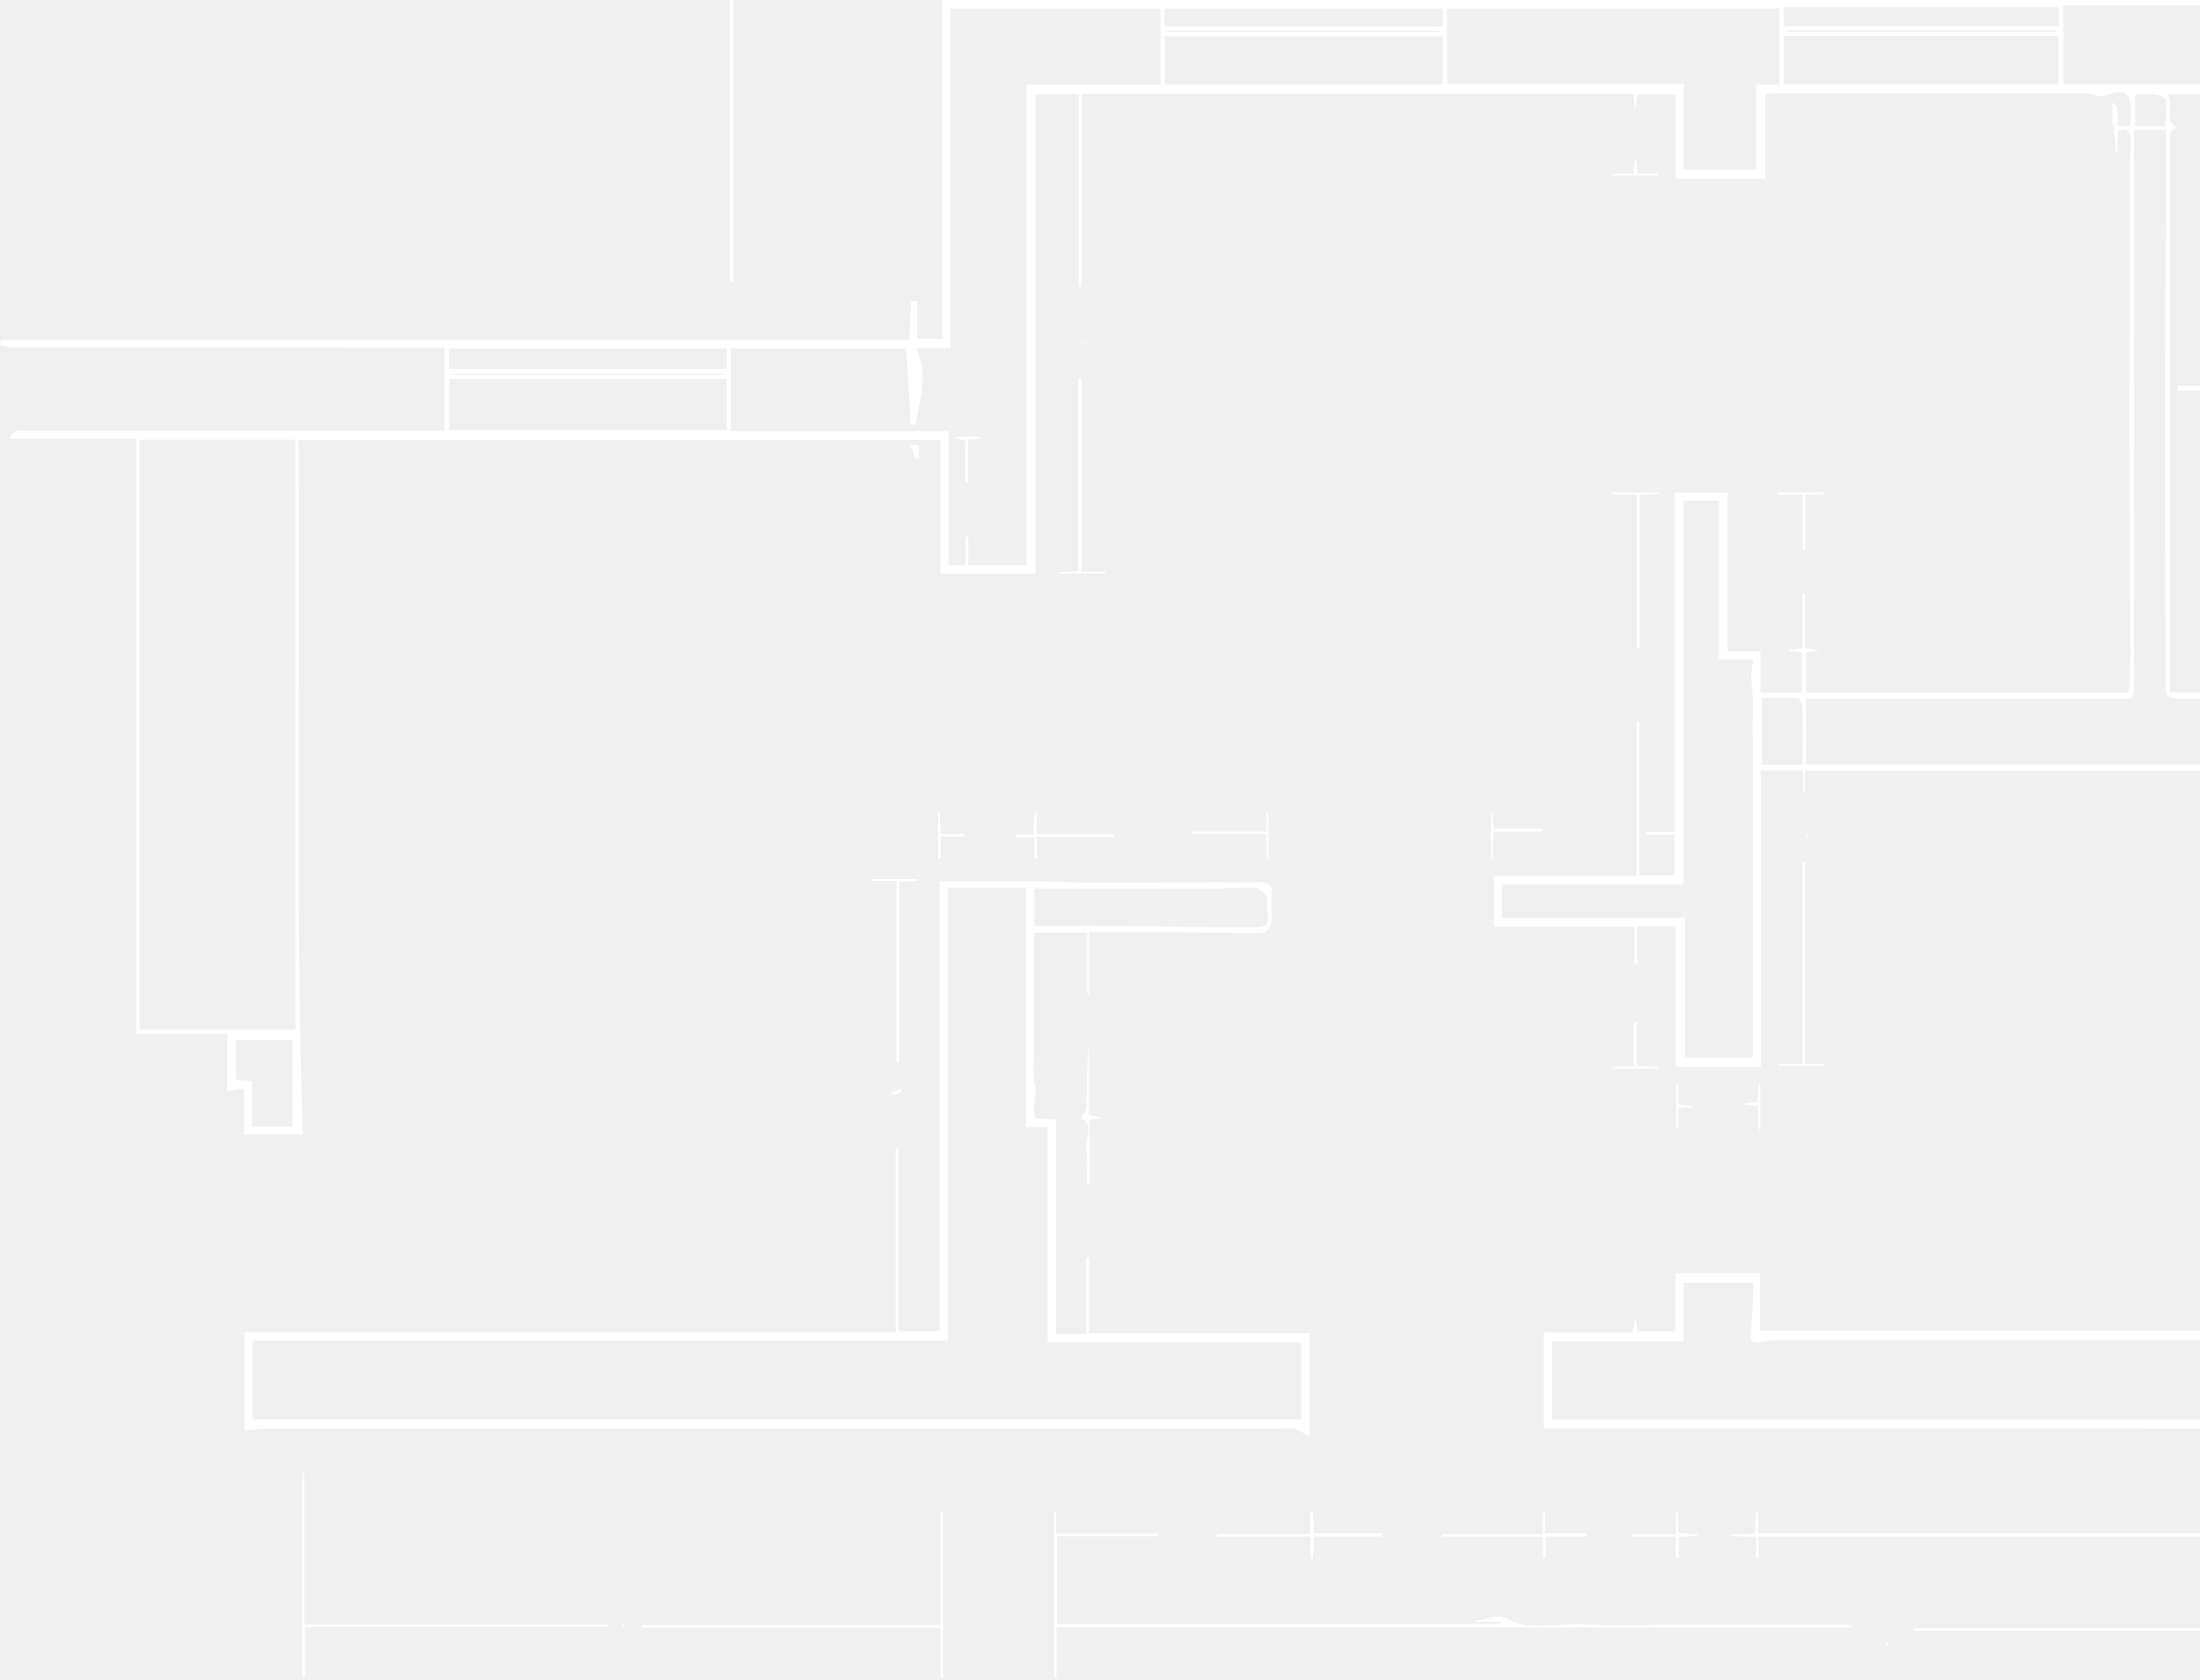
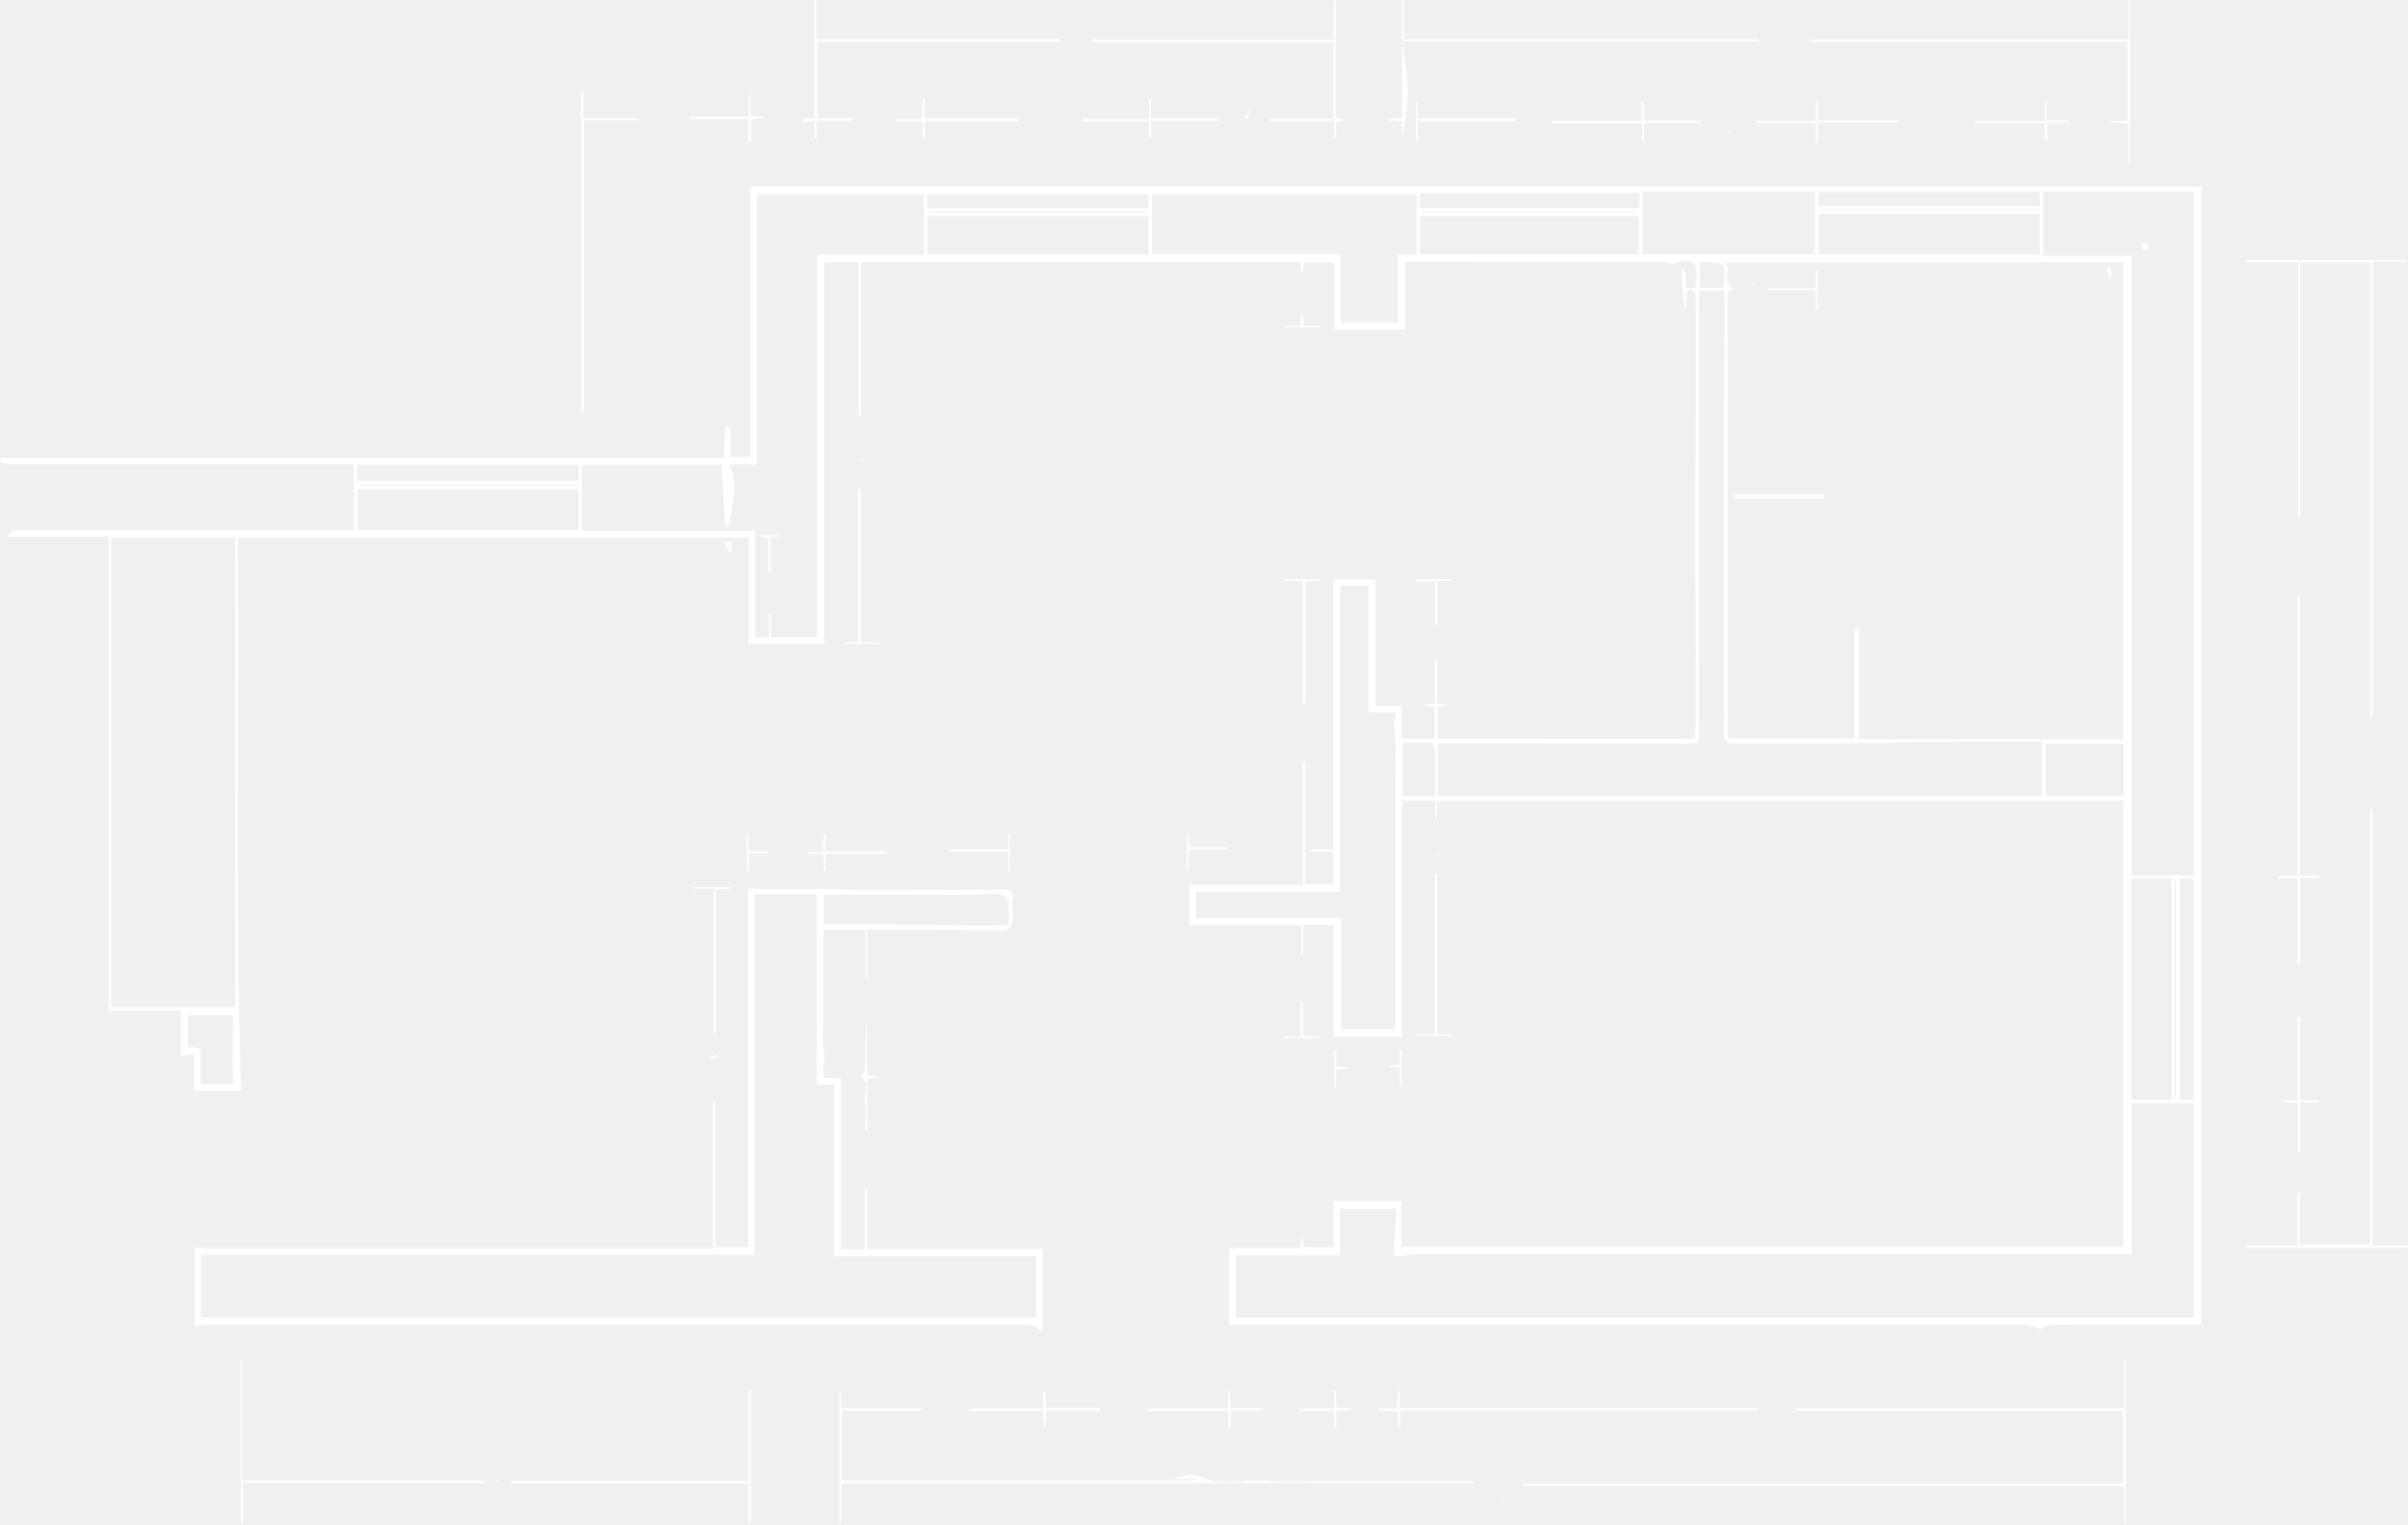
- <svg xmlns="http://www.w3.org/2000/svg" width="795" height="607" viewBox="0 0 795 607" fill="none">
-   <g clip-path="url(#clip0_1490_16054)">
-     <path d="M758.31 34.66C757.1 34.36 755.9 33.81 754.69 33.81C716.73 33.76 678.78 33.77 640.82 33.78C639.86 33.78 638.89 33.87 637.88 33.92V64.48H605.55V34.12H591.66C591.53 35.62 591.39 37.19 591.26 38.76C591.08 38.76 590.9 38.76 590.73 38.76C590.56 37.21 590.39 35.66 590.2 33.94H390.81V103.58C390.48 103.58 390.14 103.58 389.81 103.58V34.1H374.18V207.31H339.87V158.98H107.9C108.63 242.54 106.73 326.09 109.43 409.97H88.19V393.33C85.95 393.72 84.28 394.01 82.1 394.38V373.56H49.3V158.57H3.15C4.47 156.95 4.9 155.89 5.52 155.77C6.96 155.48 8.5 155.62 10 155.62C58.11 155.62 106.22 155.62 154.33 155.62H160.61V125.65H154.73C104.79 125.65 54.84 125.65 4.9 125.61C3.27 125.61 1.64 125.05 0 124.74C0.11 124.09 0.21 123.44 0.32 122.79H328.53C328.78 117.79 329.01 113.23 329.24 108.68C329.97 108.72 330.69 108.77 331.42 108.81V122.41H340.55V-0.41H999.2V516.19H943.29C939.29 516.19 935.28 515.95 931.31 516.29C929.24 516.47 927.25 517.65 926.08 518.08C923.45 517.41 921.09 516.27 918.72 516.27C800.69 516.18 682.66 516.19 564.63 516.19H557.85V481.43H590.02C590.31 479.83 590.54 478.52 591 475.93C591.37 478.49 591.56 479.74 591.75 481.06H605.37V460.04H636.06V480.84H963.71V278.52H652.21V286.41H651.53V278.37H636.3V385.55H605.46V334.64H591.59V348.3H590.6V334.87H539.87V316.5H591.41V260.75C591.74 260.75 592.07 260.75 592.41 260.75V316.2H605.12V301.6H594.83C594.81 301.27 594.8 300.95 594.78 300.62H605.27V177.99H624.32V235.35H636.2V250.22H651.14V235.71C649.6 235.59 648.15 235.49 646.7 235.38C646.68 235.2 646.65 235.02 646.63 234.84C648.03 234.67 649.43 234.5 651.36 234.26V214.64C651.66 214.64 651.96 214.64 652.26 214.64V234.11C653.81 234.36 655.04 234.56 657.43 234.95C655.18 235.37 654.04 235.58 652.66 235.84V250.28H769.25C769.44 246.17 769.8 241.88 769.8 237.59C769.8 222.74 769.64 207.89 769.57 193.03C769.49 176.83 769.39 160.62 769.41 144.42C769.43 129.9 769.63 115.38 769.68 100.87C769.72 86.74 769.65 72.61 769.66 58.49C769.66 55.81 770 53.11 769.82 50.45C769.67 48.14 769.18 45.66 765.49 47.19C765.36 49.9 765.23 52.78 765.09 55.65C764.99 55.64 764.89 55.63 764.8 55.61C764.32 51.62 763.83 47.63 763.35 43.64C763.35 41.38 763.35 39.12 763.35 36.87C764 37.7 765.09 38.46 765.21 39.36C765.49 41.4 765.3 43.51 765.3 45.62H769.72C769.72 42.21 770.74 38.45 769.48 35.76C767.59 31.73 763.54 33.77 760.26 34.66C759.63 34.66 758.99 34.66 758.36 34.66H758.31ZM963.68 250.42V34.14H783.24C786.17 38.23 780.96 43.68 787.31 46.43C782.97 46.41 784.21 49.68 784.21 52.05C784.17 116.26 784.18 180.47 784.18 244.68C784.18 246.59 784.18 248.5 784.18 250.19H841.7V200.66H843.81V250.43H963.69L963.68 250.42ZM560.89 484.72V512.97H995.68V415.71H967.5V484.26H961.44C855.08 484.26 748.73 484.26 642.37 484.29C640.27 484.29 638.17 484.72 636.08 485.03C633.15 485.47 632.39 484.44 632.69 481.43C633.29 475.58 633.36 469.67 633.66 463.6H608.3V484.73H560.9L560.89 484.72ZM50.42 158.87V372H106.77V158.87H50.42ZM927.44 2.05V31.05H967.49V312.19H995.74V2.05H927.43H927.44ZM330.89 125.81C336.03 135.56 331.96 144.4 330.95 153.46H329.14C328.58 144.36 328.03 135.27 327.46 125.93H264.16V155.84H342.87V204.29H348.92V193.92C349.24 193.93 349.57 193.94 349.89 193.95V204.23H370.95V30.63H419.34V3.16H343.47V125.8H330.88L330.89 125.81ZM771.19 46.92C771.19 49.08 771.19 50.72 771.19 52.36C771.19 102.93 771.19 153.5 771.19 204.07C771.19 218.71 771.19 233.35 771.19 247.99C771.19 250.18 771.46 252.48 768.13 252.45C762.03 252.4 755.94 252.44 749.84 252.43C730.69 252.42 711.53 252.39 692.38 252.38C679.1 252.38 665.81 252.38 652.62 252.38V276.17H926.63V251.6C914.44 251.6 902.26 251.5 890.09 251.62C872.18 251.79 854.27 252.21 836.35 252.35C819.83 252.48 803.31 252.39 786.79 252.4C783.76 252.4 782.43 251.17 782.48 247.86C782.64 237.9 782.48 227.94 782.46 217.98C782.41 200.64 782.32 183.3 782.32 165.95C782.32 146.66 782.38 127.38 782.46 108.09C782.52 93.27 782.67 78.45 782.75 63.64C782.78 58.07 782.75 52.5 782.75 46.89H771.15L771.19 46.92ZM633.41 382.13V272.56C633.41 266.57 633.26 260.58 633.46 254.59C633.63 249.33 631.85 244.16 633.73 238.36H621.18V180.87H608.34V319.61H542.76V331.63H608.91V382.12H633.41V382.13ZM608.46 30.3V61.32H634.62V30.6H643V3.07H522.88V30.3H608.46ZM745.56 2.02V30.45H823.83V2.02H745.56ZM925.84 12.12H825.59V30.51H925.84V12.12ZM262.6 136.98H162.35V155.37H262.6V136.98ZM967.39 313.66V414.09H985.75V313.66H967.39ZM521.32 13.15H420.89V30.5H521.32V13.15ZM644.62 30.42H743.87V13.05H644.62V30.42ZM928.49 276.2H963.89V252.57H928.49V276.2ZM162.16 133.32H262.61V125.93H162.16V133.32ZM644.56 9.47H744.06V2.61H644.56V9.47ZM521.32 3.15H420.86V9.54H521.32V3.15ZM989.32 313.68V414.14H995.72V313.68H989.32ZM925.85 2.15H825.39V8.54H925.85V2.15ZM91.1 407.07H105.67V375.79H85.31V390.11C87.3 390.31 89.04 390.49 91.1 390.69V407.06V407.07ZM651.39 276.38C651.39 268.9 651.46 261.96 651.31 255.03C651.29 254.05 650.19 252.29 649.51 252.24C645.22 251.98 640.91 252.11 636.73 252.11V276.38H651.39ZM782.38 45.67C782.38 41.94 783.7 37.35 782.01 35.42C780.33 33.51 775.6 34.29 772.2 33.93C771.97 33.91 771.7 34.29 771.6 34.37V45.67H782.38ZM826.34 10.08C826.34 10.2 826.34 10.32 826.34 10.45H924.73C924.73 10.33 924.73 10.21 924.73 10.08H826.34ZM261.69 135.38C261.69 135.26 261.69 135.13 261.69 135.01H163.3C163.3 135.13 163.3 135.26 163.3 135.38H261.69ZM987.15 412.98C987.32 413.04 987.48 413.11 987.65 413.17V314.83C987.48 314.83 987.32 314.83 987.15 314.83V412.98ZM520.29 11.55C520.29 11.38 520.27 11.22 520.26 11.05H421.74C421.74 11.22 421.74 11.38 421.74 11.55H520.29ZM645.77 10.94C645.7 11.11 645.64 11.27 645.57 11.44H742.92V10.94H645.77Z" fill="white" />
-     <path d="M393.601 336.84V359.24C393.361 359.24 393.131 359.24 392.891 359.24V337H373.711V364.8C373.711 369.29 373.711 373.79 373.711 378.28C373.711 382.94 372.821 387.84 373.971 392.19C375.051 396.271 372.511 399.88 374.171 404.15C376.301 404.25 378.711 404.371 381.641 404.511V482.001H392.551V454.401C392.881 454.401 393.211 454.401 393.541 454.401V481.781H473.231V519.091C471.821 518.321 469.951 517.141 467.941 516.271C467.101 515.911 465.971 516.211 464.971 516.211C342.311 516.211 219.651 516.21 97.001 516.24C94.241 516.24 91.481 516.651 88.391 516.901V481.381H323.631V414.701C323.961 414.701 324.291 414.701 324.611 414.701V480.98H339.481V318.4C351.501 318.4 362.981 318.341 374.471 318.421C380.561 318.461 386.641 318.901 392.731 318.911C407.911 318.941 423.081 318.83 438.261 318.78C443.861 318.76 449.461 318.881 455.051 318.721C457.991 318.631 459.741 319.261 459.581 322.671C459.421 326.321 459.851 330.031 459.381 333.631C459.211 334.981 457.251 337.14 456.081 337.15C446.261 337.28 436.431 336.93 426.611 336.86C415.711 336.78 404.821 336.84 393.601 336.84ZM91.271 512.891H470.201V485.061H378.591V407.27H370.711V320.78H342.521V484.41H91.271V512.891ZM373.881 334.53C384.321 334.53 394.761 334.45 405.201 334.55C421.551 334.7 437.911 335.291 454.251 335.011C461.321 334.891 456.321 328.2 458.101 324.93C458.401 324.39 455.621 320.97 454.121 320.86C448.861 320.48 443.531 321.09 438.231 321.11C424.781 321.15 411.321 321.07 397.871 321.05C389.931 321.04 381.981 321.05 373.871 321.05V334.53H373.881Z" fill="white" />
-     <path d="M691.488 588.31H963.658V555.23H815.308C815.308 554.9 815.308 554.57 815.308 554.25H963.988V532.32L964.798 532.34V606C964.588 606 964.388 606 964.178 606.01V589.29H691.488C691.488 588.97 691.488 588.64 691.488 588.32V588.31Z" fill="white" />
-     <path d="M542.329 586.069H533.579C533.579 585.899 533.579 585.729 533.579 585.559C537.109 585.179 541.479 583.289 544.019 584.699C553.739 590.069 563.829 586.219 573.659 586.979C583.919 587.769 594.279 587.159 604.599 587.159C614.919 587.159 625.569 587.159 636.049 587.159C646.369 587.159 656.689 587.159 666.999 587.169C667.759 587.169 668.519 587.339 669.249 588.069H381.789V606.069L380.949 606.049V546.409C381.169 546.389 381.379 546.379 381.599 546.359V554.139H418.389C418.389 554.469 418.389 554.789 418.389 555.119H381.919V586.799H542.359C542.339 586.559 542.329 586.319 542.309 586.079L542.329 586.069Z" fill="white" />
-     <path d="M797.908 555.24H635.518V562.86C635.208 562.87 634.898 562.891 634.598 562.901V555.451C631.228 555.271 628.358 555.111 625.488 554.961C625.488 554.731 625.498 554.501 625.508 554.271H634.128C634.318 551.351 634.478 548.79 634.638 546.23C634.848 546.23 635.058 546.23 635.268 546.23V554.06H798.018C797.988 554.46 797.948 554.85 797.918 555.25L797.908 555.24Z" fill="white" />
-     <path d="M219.74 587.95H110.22V605.91L109.32 605.89V532.32C109.52 532.32 109.73 532.32 109.93 532.32V587.05H219.74C219.74 587.35 219.74 587.66 219.74 587.96V587.95Z" fill="white" />
-     <path d="M263.77 101.56V-43.98C264.07 -43.98 264.36 -43.99 264.66 -44V-31.3H289.67V-30.31H264.97V101.56C264.57 101.56 264.17 101.56 263.77 101.56Z" fill="white" />
-     <path d="M339.851 587.232V546.262C340.171 546.262 340.491 546.262 340.811 546.262V606.042C340.481 606.042 340.161 606.042 339.831 606.052V588.202H231.941C231.941 587.872 231.941 587.542 231.941 587.222H339.851V587.232Z" fill="white" />
-     <path d="M652.28 384.449H659.22C659.22 384.669 659.22 384.879 659.22 385.099H642.73C642.71 384.909 642.69 384.729 642.68 384.539H651.37V311.539C651.67 311.539 651.98 311.539 652.28 311.539V384.449Z" fill="white" />
-     <path d="M390.79 137.019V206.529H399.42V207.249H382.8C382.8 207.089 382.78 206.929 382.77 206.759C384.87 206.639 386.98 206.529 389.59 206.389V136.809L390.78 137.019H390.79Z" fill="white" />
-     <path d="M323.96 318.321H314.82L314.84 317.691H331.56C331.58 317.871 331.59 318.051 331.61 318.231C329.48 318.371 327.35 318.501 324.86 318.661V384.011C324.56 384.011 324.26 384.011 323.96 384.011V318.311V318.321Z" fill="white" />
-     <path d="M473.79 563.099C473.68 560.669 473.56 558.239 473.42 555.259H439.73C439.73 554.949 439.73 554.629 439.73 554.319H473.42V546.309H474.38C474.49 548.669 474.61 551.029 474.75 554.009H499.44C499.44 554.419 499.44 554.829 499.44 555.239H474.86C474.68 558.009 474.52 560.559 474.36 563.099C474.17 563.099 473.98 563.099 473.78 563.099H473.79Z" fill="white" />
-     <path d="M591.368 234.2V178.66H582.738C582.738 178.42 582.738 178.17 582.738 177.93H599.358C599.368 178.08 599.378 178.23 599.398 178.38C597.288 178.51 595.188 178.63 592.558 178.79V234.36C592.158 234.3 591.758 234.25 591.358 234.19L591.368 234.2Z" fill="white" />
-     <path d="M557.319 554.369C557.459 551.099 557.569 548.659 557.679 546.219C557.899 546.219 558.109 546.229 558.329 546.239V554.059H573.319C573.319 554.429 573.319 554.789 573.319 555.159H558.489V562.979C558.189 562.979 557.889 562.999 557.579 563.009V555.299H520.889C520.889 554.999 520.889 554.689 520.879 554.389H557.309L557.319 554.369Z" fill="white" />
-     <path d="M392.692 427.982C392.692 423.522 393.152 418.992 392.552 414.612C392.052 410.982 395.482 406.062 390.672 404.142C391.342 402.772 392.572 401.392 392.602 399.972C392.802 392.522 392.692 385.072 393.462 377.602V402.882C395.092 403.192 396.412 403.442 398.882 403.902C396.472 404.262 395.222 404.442 393.642 404.672V428.122C393.322 428.072 393.002 428.022 392.692 427.972V427.982Z" fill="white" />
-     <path d="M402.549 302.448H374.709V310.268C374.409 310.268 374.109 310.288 373.799 310.298V302.558H366.989C366.979 302.258 366.959 301.968 366.949 301.668H373.409C373.599 298.618 373.769 296.058 373.929 293.488C374.139 293.488 374.349 293.488 374.559 293.498V301.358H402.529C402.529 301.718 402.529 302.088 402.529 302.448H402.549Z" fill="white" />
-     <path d="M457.681 301.372H430.711C430.711 301.072 430.711 300.762 430.711 300.462H457.671V293.672C457.891 293.672 458.111 293.672 458.331 293.672V310.312L457.691 310.332V301.362L457.681 301.372Z" fill="white" />
-     <path d="M605.63 554.33V546.27C605.84 546.27 606.05 546.27 606.27 546.27C606.38 548.7 606.49 551.14 606.62 553.9C608.93 554.07 611.16 554.239 613.4 554.409C613.4 554.589 613.4 554.78 613.4 554.96C611.33 555.09 609.26 555.21 606.65 555.37V562.979C606.29 562.979 605.93 562.99 605.57 563V555.28H589.799C589.789 554.96 589.78 554.65 589.77 554.33H605.65H605.63Z" fill="white" />
-     <path d="M659.12 178.569H652.38V198.499C652.08 198.499 651.78 198.499 651.47 198.499V178.719H642.5C642.5 178.439 642.52 178.159 642.52 177.879H659.08C659.09 178.109 659.1 178.339 659.11 178.579L659.12 178.569Z" fill="white" />
-     <path d="M538.762 310.381V293.691C538.922 293.671 539.082 293.641 539.242 293.621C539.412 295.411 539.572 297.201 539.782 299.501H557.382C557.382 299.801 557.382 300.111 557.382 300.411H539.762C539.602 303.981 539.452 307.191 539.312 310.401C539.132 310.401 538.942 310.391 538.762 310.381Z" fill="white" />
-     <path d="M582.672 385.398H590.452V369.488H591.382V385.078C594.272 385.268 596.812 385.428 599.352 385.598C599.352 385.778 599.342 385.948 599.332 386.128H582.762C582.732 385.888 582.702 385.648 582.672 385.408V385.398Z" fill="white" />
-     <path d="M338.98 310.221V293.551C339.17 293.551 339.37 293.541 339.56 293.531C339.67 295.951 339.78 298.381 339.91 301.351H348.61C348.61 301.661 348.62 301.961 348.63 302.271H339.96V310.211C339.64 310.211 339.31 310.221 338.99 310.231L338.98 310.221Z" fill="white" />
-     <path d="M591.69 62.74H599.18C599.18 62.971 599.18 63.191 599.18 63.42H582.61C582.61 63.23 582.59 63.041 582.59 62.85H590.19C590.4 60.821 590.56 59.27 590.73 57.73C590.91 57.73 591.09 57.73 591.28 57.73C591.41 59.291 591.55 60.85 591.71 62.74H591.69Z" fill="white" />
-     <path d="M606.49 391.698V399.088C608.37 399.278 609.919 399.438 611.479 399.598C611.479 399.778 611.479 399.968 611.469 400.148C609.909 400.278 608.35 400.418 606.45 400.578V408.048C606.22 408.048 606 408.048 605.77 408.048V391.488C606.01 391.558 606.25 391.618 606.5 391.688L606.49 391.698Z" fill="white" />
-     <path d="M635.622 408.279C635.482 405.409 635.342 402.549 635.192 399.529C633.552 399.419 632.112 399.319 630.672 399.219C630.652 399.029 630.632 398.829 630.602 398.639C631.992 398.489 633.382 398.329 635.162 398.129C635.292 395.989 635.432 393.779 635.572 391.559C635.742 391.559 635.922 391.559 636.092 391.569V408.229C635.932 408.229 635.762 408.249 635.602 408.259L635.622 408.279Z" fill="white" />
-     <path d="M330.978 165.881C330.338 164.331 329.688 162.781 328.898 160.871H332.108V165.241C331.728 165.451 331.348 165.661 330.968 165.881H330.978Z" fill="white" />
-     <path d="M325.818 394.26C325.438 394.61 325.118 395.13 324.678 395.26C324.088 395.43 323.418 395.3 321.238 395.3C323.488 394.27 324.408 393.85 325.328 393.43L325.828 394.26H325.818Z" fill="white" />
-     <path d="M391.032 123.078C391.242 123.258 391.452 123.388 391.572 123.578C391.632 123.678 391.572 123.998 391.522 124.008C391.302 124.048 391.072 124.008 390.852 123.998C390.912 123.718 390.972 123.428 391.042 123.088L391.032 123.078Z" fill="white" />
-     <path d="M652.731 301.871C652.941 302.051 653.151 302.181 653.271 302.371C653.331 302.471 653.271 302.791 653.221 302.801C653.001 302.841 652.771 302.801 652.551 302.791C652.611 302.511 652.671 302.221 652.741 301.881L652.731 301.871Z" fill="white" />
-     <path d="M225.78 587.181C225.6 587.371 225.43 587.551 225.27 587.731C225.17 587.451 225.04 587.171 225 586.881C224.99 586.781 225.2 586.651 225.31 586.531C225.47 586.751 225.62 586.961 225.78 587.181Z" fill="white" />
-     <path d="M681.762 593.512C681.942 593.732 682.232 593.932 682.222 594.112C682.202 594.342 681.942 594.542 681.782 594.762C681.672 594.642 681.462 594.512 681.482 594.402C681.522 594.112 681.652 593.832 681.762 593.512Z" fill="white" />
-     <path d="M786.789 139.422H827.88C827.88 140.022 827.88 140.622 827.88 141.222H786.94C786.88 140.622 786.83 140.022 786.77 139.422H786.789Z" fill="white" />
-     <path d="M348.82 174.282V159.122C347.38 158.812 346.06 158.532 344.75 158.252C344.76 158.122 344.78 157.982 344.79 157.852H354.46C354.49 158.012 354.51 158.172 354.54 158.332C353.13 158.502 351.72 158.672 349.82 158.902V174.442C349.49 174.392 349.16 174.342 348.83 174.292L348.82 174.282Z" fill="white" />
+ <svg xmlns="http://www.w3.org/2000/svg" width="1093" height="692" viewBox="0 0 1093 692" fill="none">
+   <g clip-path="url(#clip0_1527_15632)">
+     <path d="M758.31 119.66C757.1 119.36 755.9 118.81 754.69 118.81C716.73 118.76 678.78 118.77 640.82 118.78C639.86 118.78 638.89 118.87 637.88 118.92V149.48H605.55V119.12H591.66C591.53 120.62 591.39 122.19 591.26 123.76C591.08 123.76 590.9 123.76 590.73 123.76C590.56 122.21 590.39 120.66 590.2 118.94H390.81V188.58C390.48 188.58 390.14 188.58 389.81 188.58V119.1H374.18V292.31H339.87V243.98H107.9C108.63 327.54 106.73 411.09 109.43 494.97H88.19V478.33C85.95 478.72 84.28 479.01 82.1 479.38V458.56H49.3V243.57H3.15C4.47 241.95 4.9 240.89 5.52 240.77C6.96 240.48 8.5 240.62 10 240.62C58.11 240.62 106.22 240.62 154.33 240.62H160.61V210.65H154.73C104.79 210.65 54.84 210.65 4.9 210.61C3.27 210.61 1.64 210.05 0 209.74C0.11 209.09 0.21 208.44 0.32 207.79H328.53C328.78 202.79 329.01 198.23 329.24 193.68C329.97 193.72 330.69 193.77 331.42 193.81V207.41H340.55V84.59H999.2V601.19H943.29C939.29 601.19 935.28 600.95 931.31 601.29C929.24 601.47 927.25 602.65 926.08 603.08C923.45 602.41 921.09 601.27 918.72 601.27C800.69 601.18 682.66 601.19 564.63 601.19H557.85V566.43H590.02C590.31 564.83 590.54 563.52 591 560.93C591.37 563.49 591.56 564.74 591.75 566.06H605.37V545.04H636.06V565.84H963.71V363.52H652.21V371.41H651.53V363.37H636.3V470.55H605.46V419.64H591.59V433.3H590.6V419.87H539.87V401.5H591.41V345.75C591.74 345.75 592.07 345.75 592.41 345.75V401.2H605.12V386.6H594.83C594.81 386.27 594.8 385.95 594.78 385.62H605.27V262.99H624.32V320.35H636.2V335.22H651.14V320.71C649.6 320.59 648.15 320.49 646.7 320.38C646.68 320.2 646.65 320.02 646.63 319.84C648.03 319.67 649.43 319.5 651.36 319.26V299.64C651.66 299.64 651.96 299.64 652.26 299.64V319.11C653.81 319.36 655.04 319.56 657.43 319.95C655.18 320.37 654.04 320.58 652.66 320.84V335.28H769.25C769.44 331.17 769.8 326.88 769.8 322.59C769.8 307.74 769.64 292.89 769.57 278.03C769.49 261.83 769.39 245.62 769.41 229.42C769.43 214.9 769.63 200.38 769.68 185.87C769.72 171.74 769.65 157.61 769.66 143.49C769.66 140.81 770 138.11 769.82 135.45C769.67 133.14 769.18 130.66 765.49 132.19C765.36 134.9 765.23 137.78 765.09 140.65C764.99 140.64 764.89 140.63 764.8 140.61C764.32 136.62 763.83 132.63 763.35 128.64C763.35 126.38 763.35 124.12 763.35 121.87C764 122.7 765.09 123.46 765.21 124.36C765.49 126.4 765.3 128.51 765.3 130.62H769.72C769.72 127.21 770.74 123.45 769.48 120.76C767.59 116.73 763.54 118.77 760.26 119.66C759.63 119.66 758.99 119.66 758.36 119.66H758.31ZM963.68 335.42V119.14H783.24C786.17 123.23 780.96 128.68 787.31 131.43C782.97 131.41 784.21 134.68 784.21 137.05C784.17 201.26 784.18 265.47 784.18 329.68C784.18 331.59 784.18 333.5 784.18 335.19H841.7V285.66H843.81V335.43H963.69L963.68 335.42ZM560.89 569.72V597.97H995.68V500.71H967.5V569.26H961.44C855.08 569.26 748.73 569.26 642.37 569.29C640.27 569.29 638.17 569.72 636.08 570.03C633.15 570.47 632.39 569.44 632.69 566.43C633.29 560.58 633.36 554.67 633.66 548.6H608.3V569.73H560.9L560.89 569.72ZM50.42 243.87V457H106.77V243.87H50.42ZM927.44 87.05V116.05H967.49V397.19H995.74V87.05H927.43H927.44ZM330.89 210.81C336.03 220.56 331.96 229.4 330.95 238.46H329.14C328.58 229.36 328.03 220.27 327.46 210.93H264.16V240.84H342.87V289.29H348.92V278.92C349.24 278.93 349.57 278.94 349.89 278.95V289.23H370.95V115.63H419.34V88.16H343.47V210.8H330.88L330.89 210.81ZM771.19 131.92C771.19 134.08 771.19 135.72 771.19 137.36C771.19 187.93 771.19 238.5 771.19 289.07C771.19 303.71 771.19 318.35 771.19 332.99C771.19 335.18 771.46 337.48 768.13 337.45C762.03 337.4 755.94 337.44 749.84 337.43C730.69 337.42 711.53 337.39 692.38 337.38C679.1 337.38 665.81 337.38 652.62 337.38V361.17H926.63V336.6C914.44 336.6 902.26 336.5 890.09 336.62C872.18 336.79 854.27 337.21 836.35 337.35C819.83 337.48 803.31 337.39 786.79 337.4C783.76 337.4 782.43 336.17 782.48 332.86C782.64 322.9 782.48 312.94 782.46 302.98C782.41 285.64 782.32 268.3 782.32 250.95C782.32 231.66 782.38 212.38 782.46 193.09C782.52 178.27 782.67 163.45 782.75 148.64C782.78 143.07 782.75 137.5 782.75 131.89H771.15L771.19 131.92ZM633.41 467.13V357.56C633.41 351.57 633.26 345.58 633.46 339.59C633.63 334.33 631.85 329.16 633.73 323.36H621.18V265.87H608.34V404.61H542.76V416.63H608.91V467.12H633.41V467.13ZM608.46 115.3V146.32H634.62V115.6H643V88.07H522.88V115.3H608.46ZM745.56 87.02V115.45H823.83V87.02H745.56ZM925.84 97.12H825.59V115.51H925.84V97.12ZM262.6 221.98H162.35V240.37H262.6V221.98ZM967.39 398.66V499.09H985.75V398.66H967.39ZM521.32 98.15H420.89V115.5H521.32V98.15ZM644.62 115.42H743.87V98.05H644.62V115.42ZM928.49 361.2H963.89V337.57H928.49V361.2ZM162.16 218.32H262.61V210.93H162.16V218.32ZM644.56 94.47H744.06V87.61H644.56V94.47ZM521.32 88.15H420.86V94.54H521.32V88.15ZM989.32 398.68V499.14H995.72V398.68H989.32ZM925.85 87.15H825.39V93.54H925.85V87.15ZM91.1 492.07H105.67V460.79H85.31V475.11C87.3 475.31 89.04 475.49 91.1 475.69V492.06V492.07ZM651.39 361.38C651.39 353.9 651.46 346.96 651.31 340.03C651.29 339.05 650.19 337.29 649.51 337.24C645.22 336.98 640.91 337.11 636.73 337.11V361.38H651.39ZM782.38 130.67C782.38 126.94 783.7 122.35 782.01 120.42C780.33 118.51 775.6 119.29 772.2 118.93C771.97 118.91 771.7 119.29 771.6 119.37V130.67H782.38ZM826.34 95.08C826.34 95.2 826.34 95.32 826.34 95.45H924.73C924.73 95.33 924.73 95.21 924.73 95.08H826.34ZM261.69 220.38C261.69 220.26 261.69 220.13 261.69 220.01H163.3C163.3 220.13 163.3 220.26 163.3 220.38H261.69ZM987.15 497.98C987.32 498.04 987.48 498.11 987.65 498.17V399.83C987.48 399.83 987.32 399.83 987.15 399.83V497.98ZM520.29 96.55C520.29 96.38 520.27 96.22 520.26 96.05H421.74C421.74 96.22 421.74 96.38 421.74 96.55H520.29ZM645.77 95.94C645.7 96.11 645.64 96.27 645.57 96.44H742.92V95.94H645.77Z" fill="white" />
+     <path d="M393.601 421.84V444.24C393.361 444.24 393.131 444.24 392.891 444.24V422H373.711V449.8C373.711 454.29 373.711 458.79 373.711 463.28C373.711 467.94 372.821 472.84 373.971 477.19C375.051 481.271 372.511 484.88 374.171 489.15C376.301 489.25 378.711 489.371 381.641 489.511V567.001H392.551V539.401C392.881 539.401 393.211 539.401 393.541 539.401V566.781H473.231V604.091C471.821 603.321 469.951 602.141 467.941 601.271C467.101 600.911 465.971 601.211 464.971 601.211C342.311 601.211 219.651 601.21 97.001 601.24C94.241 601.24 91.481 601.651 88.391 601.901V566.381H323.631V499.701C323.961 499.701 324.291 499.701 324.611 499.701V565.98H339.481V403.4C351.501 403.4 362.981 403.341 374.471 403.421C380.561 403.461 386.641 403.901 392.731 403.911C407.911 403.941 423.081 403.83 438.261 403.78C443.861 403.76 449.461 403.881 455.051 403.721C457.991 403.631 459.741 404.261 459.581 407.671C459.421 411.321 459.851 415.031 459.381 418.631C459.211 419.981 457.251 422.14 456.081 422.15C446.261 422.28 436.431 421.93 426.611 421.86C415.711 421.78 404.821 421.84 393.601 421.84ZM91.271 597.891H470.201V570.061H378.591V492.27H370.711V405.78H342.521V569.41H91.271V597.891ZM373.881 419.53C384.321 419.53 394.761 419.45 405.201 419.55C421.551 419.7 437.911 420.291 454.251 420.011C461.321 419.891 456.321 413.2 458.101 409.93C458.401 409.39 455.621 405.97 454.121 405.86C448.861 405.48 443.531 406.09 438.231 406.11C424.781 406.15 411.321 406.07 397.871 406.05C389.931 406.04 381.981 406.05 373.871 406.05V419.53H373.881Z" fill="white" />
+     <path d="M691.488 673.31H963.658V640.23H815.308C815.308 639.9 815.308 639.57 815.308 639.25H963.988V617.32L964.798 617.34V691C964.588 691 964.388 691 964.178 691.01V674.29H691.488C691.488 673.97 691.488 673.64 691.488 673.32V673.31Z" fill="white" />
+     <path d="M542.329 671.069H533.579C533.579 670.899 533.579 670.729 533.579 670.559C537.109 670.179 541.479 668.289 544.019 669.699C553.739 675.069 563.829 671.219 573.659 671.979C583.919 672.769 594.279 672.159 604.599 672.159C614.919 672.159 625.569 672.159 636.049 672.159C646.369 672.159 656.689 672.159 666.999 672.169C667.759 672.169 668.519 672.339 669.249 673.069H381.789V691.069L380.949 691.049V631.409C381.169 631.389 381.379 631.379 381.599 631.359V639.139H418.389C418.389 639.469 418.389 639.789 418.389 640.119H381.919V671.799H542.359C542.339 671.559 542.329 671.319 542.309 671.079L542.329 671.069Z" fill="white" />
+     <path d="M1019.11 118.051H1092.62L1092.65 118.701H1076.98V325.271C1076.66 325.271 1076.33 325.271 1076.01 325.271V119.031H1044.1V234.501C1043.77 234.501 1043.44 234.501 1043.12 234.501V118.921H1019.11C1019.11 118.631 1019.12 118.341 1019.13 118.051H1019.11Z" fill="white" />
+     <path d="M1076.84 565.371H1092.82C1092.82 565.691 1092.82 566.011 1092.81 566.331H1019.05V565.371H1042.85V541.351C1043.18 541.351 1043.51 541.351 1043.84 541.351V564.931H1075.9V367.621C1076.21 367.621 1076.52 367.621 1076.83 367.621V565.361L1076.84 565.371Z" fill="white" />
+     <path d="M637.159 17.818H797.94C797.94 18.138 797.94 18.458 797.94 18.778H636.549C637.479 26.878 639 34.318 638.99 41.758C638.98 49.068 637.4 56.368 636.57 63.198V55.168C633.99 54.968 631.759 54.788 629.539 54.618C629.539 54.438 629.53 54.258 629.52 54.078C631.68 53.928 633.84 53.788 636.37 53.618V0.158C636.64 0.158 636.899 0.158 637.169 0.148V17.828L637.159 17.818Z" fill="white" />
+     <path d="M966.189 17.931V0.051C966.389 0.051 966.589 0.051 966.789 0.061V73.731C966.569 73.731 966.359 73.731 966.139 73.741V56.131C963.209 55.951 960.659 55.791 958.099 55.641C958.099 55.441 958.099 55.231 958.099 55.031H965.669V18.931H821.309C821.309 18.601 821.309 18.261 821.309 17.931H966.179H966.189Z" fill="white" />
+     <path d="M605.37 17.952V0.172C605.64 0.172 605.91 0.172 606.19 0.172V53.322C607.83 53.662 609.17 53.952 611.48 54.432C609.27 54.752 608.01 54.932 606.44 55.162V62.592C606.15 62.602 605.86 62.622 605.57 62.632V54.952H576.8C576.8 54.632 576.79 54.312 576.78 53.982H605.15V19.092H495.84V17.952H605.35H605.37Z" fill="white" />
+     <path d="M481.251 18.97H370.961V53.68H387.531C387.531 54.06 387.531 54.44 387.531 54.82H370.711V62.65C370.411 62.65 370.111 62.67 369.811 62.68V54.93H364.011C363.991 54.67 363.961 54.41 363.941 54.15C365.681 53.98 367.431 53.81 369.681 53.59V0H370.591V17.73H481.391C481.341 18.14 481.301 18.55 481.251 18.96V18.97Z" fill="white" />
+     <path d="M797.908 640.24H635.518V647.86C635.208 647.87 634.898 647.891 634.598 647.901V640.451C631.228 640.271 628.358 640.111 625.488 639.961C625.488 639.731 625.498 639.501 625.508 639.271H634.128C634.318 636.351 634.478 633.79 634.638 631.23C634.848 631.23 635.058 631.23 635.268 631.23V639.06H798.018C797.988 639.46 797.948 639.85 797.918 640.25L797.908 640.24Z" fill="white" />
+     <path d="M1042.91 437.171V398.571H1034.25C1034.24 398.261 1034.23 397.941 1034.22 397.631H1042.91V270.691C1043.26 270.691 1043.6 270.691 1043.95 270.691V397.461H1052.74L1052.77 398.401H1044.01V437.151C1043.64 437.161 1043.28 437.171 1042.91 437.181V437.171Z" fill="white" />
+     <path d="M219.74 672.95H110.22V690.91L109.32 690.89V617.32C109.52 617.32 109.73 617.32 109.93 617.32V672.05H219.74C219.74 672.35 219.74 672.66 219.74 672.96V672.95Z" fill="white" />
+     <path d="M263.77 186.56V41.02C264.07 41.02 264.36 41.01 264.66 41V53.7H289.67V54.69H264.97V186.56C264.57 186.56 264.17 186.56 263.77 186.56Z" fill="white" />
+     <path d="M339.851 672.232V631.262C340.171 631.262 340.491 631.262 340.811 631.262V691.042C340.481 691.042 340.161 691.042 339.831 691.052V673.202H231.941C231.941 672.872 231.941 672.542 231.941 672.222H339.851V672.232Z" fill="white" />
+     <path d="M652.28 469.449H659.22C659.22 469.669 659.22 469.879 659.22 470.099H642.73C642.71 469.909 642.69 469.729 642.68 469.539H651.37V396.539C651.67 396.539 651.98 396.539 652.28 396.539V469.449Z" fill="white" />
+     <path d="M390.79 222.019V291.529H399.42V292.249H382.8C382.8 292.089 382.78 291.929 382.77 291.759C384.87 291.639 386.98 291.529 389.59 291.389V221.809L390.78 222.019H390.79Z" fill="white" />
+     <path d="M746.459 55.759C746.319 58.889 746.209 61.319 746.099 63.759C745.889 63.759 745.669 63.759 745.459 63.759V56.029H704.559V54.959H745.149V46.189C745.459 46.169 745.769 46.149 746.079 46.129V54.829H772.159C772.159 55.139 772.159 55.459 772.159 55.769H746.459V55.759Z" fill="white" />
+     <path d="M825.079 55.639V64.769C824.829 64.769 824.589 64.769 824.339 64.769V55.969H797.379C797.379 55.609 797.379 55.239 797.379 54.879H824.149V46.089C824.459 46.079 824.769 46.069 825.079 46.059V54.729H861.769C861.769 55.039 861.769 55.339 861.779 55.649H825.079V55.639Z" fill="white" />
+     <path d="M323.96 403.321H314.82L314.84 402.691H331.56C331.58 402.871 331.59 403.051 331.61 403.231C329.48 403.371 327.35 403.501 324.86 403.661V469.011C324.56 469.011 324.26 469.011 323.96 469.011V403.311V403.321Z" fill="white" />
+     <path d="M521.672 54.031V44.891H522.412V53.731H553.362C553.362 54.091 553.362 54.451 553.362 54.811H522.562V62.631C522.262 62.631 521.962 62.631 521.652 62.641V54.951H490.942C490.942 54.641 490.932 54.331 490.922 54.031H521.672Z" fill="white" />
+     <path d="M1036.42 499.329H1042.86V461.539C1043.21 461.539 1043.56 461.539 1043.91 461.539V499.299H1052.69C1052.7 499.609 1052.71 499.919 1052.73 500.229H1044.05V522.979C1043.74 522.979 1043.43 522.999 1043.11 522.999V500.629C1040.39 500.419 1038.18 500.259 1035.96 500.089C1036.11 499.839 1036.26 499.579 1036.41 499.329H1036.42Z" fill="white" />
+     <path d="M473.79 648.099C473.68 645.669 473.56 643.239 473.42 640.259H439.73C439.73 639.949 439.73 639.629 439.73 639.319H473.42V631.309H474.38C474.49 633.669 474.61 636.029 474.75 639.009H499.44C499.44 639.419 499.44 639.829 499.44 640.239H474.86C474.68 643.009 474.52 645.559 474.36 648.099C474.17 648.099 473.98 648.099 473.78 648.099H473.79Z" fill="white" />
+     <path d="M462.229 54.948H419.699V62.588C419.399 62.588 419.099 62.608 418.789 62.618V54.968H407.019C406.999 54.648 406.989 54.338 406.969 54.018H418.389C418.569 50.638 418.719 47.768 418.879 44.898C419.099 44.898 419.329 44.898 419.549 44.908V53.728H462.459L462.229 54.938V54.948Z" fill="white" />
+     <path d="M591.368 319.2V263.66H582.738C582.738 263.42 582.738 263.17 582.738 262.93H599.358C599.368 263.08 599.378 263.23 599.398 263.38C597.288 263.51 595.188 263.63 592.558 263.79V319.36C592.158 319.3 591.758 319.25 591.358 319.19L591.368 319.2Z" fill="white" />
+     <path d="M557.319 639.369C557.459 636.099 557.569 633.659 557.679 631.219C557.899 631.219 558.109 631.229 558.329 631.239V639.059H573.319C573.319 639.429 573.319 639.789 573.319 640.159H558.489V647.979C558.189 647.979 557.889 647.999 557.579 648.009V640.299H520.889C520.889 639.999 520.889 639.689 520.879 639.389H557.309L557.319 639.369Z" fill="white" />
+     <path d="M687.989 54.94H643.449V63.56C643.209 63.56 642.969 63.56 642.719 63.56V45.94C642.879 45.93 643.039 45.92 643.199 45.91C643.309 48.34 643.429 50.78 643.559 53.73H688.179C688.119 54.13 688.049 54.54 687.989 54.94Z" fill="white" />
+     <path d="M928.212 55.018V45.898C928.462 45.898 928.712 45.898 928.952 45.898V54.738H938.952C938.952 55.048 938.952 55.368 938.952 55.678H929.232V63.678C928.872 63.678 928.502 63.678 928.142 63.678V55.928H896.442C896.442 55.628 896.432 55.318 896.422 55.018H928.202H928.212Z" fill="white" />
+     <path d="M392.692 512.982C392.692 508.522 393.152 503.992 392.552 499.612C392.052 495.982 395.482 491.062 390.672 489.142C391.342 487.772 392.572 486.392 392.602 484.972C392.802 477.522 392.692 470.072 393.462 462.602V487.882C395.092 488.192 396.412 488.442 398.882 488.902C396.472 489.262 395.222 489.442 393.642 489.672V513.122C393.322 513.072 393.002 513.022 392.692 512.972V512.982Z" fill="white" />
+     <path d="M339.929 52.981V42.961C340.179 42.961 340.429 42.961 340.689 42.971V52.641C342.929 52.781 344.819 52.901 346.709 53.021C346.709 53.211 346.709 53.401 346.709 53.581C344.969 53.721 343.219 53.861 340.929 54.051V64.601C340.559 64.601 340.189 64.621 339.819 64.621V53.921H313.079C313.079 53.601 313.069 53.291 313.059 52.971H339.929V52.981Z" fill="white" />
+     <path d="M402.549 387.448H374.709V395.268C374.409 395.268 374.109 395.288 373.799 395.298V387.558H366.989C366.979 387.258 366.959 386.968 366.949 386.668H373.409C373.599 383.618 373.769 381.058 373.929 378.488C374.139 378.488 374.349 378.488 374.559 378.498V386.358H402.529C402.529 386.718 402.529 387.088 402.529 387.448H402.549Z" fill="white" />
+     <path d="M457.681 386.372H430.711C430.711 386.072 430.711 385.762 430.711 385.462H457.671V378.672C457.891 378.672 458.111 378.672 458.331 378.672V395.312L457.691 395.332V386.362L457.681 386.372Z" fill="white" />
+     <path d="M605.63 639.33V631.27C605.84 631.27 606.05 631.27 606.27 631.27C606.38 633.7 606.49 636.14 606.62 638.9C608.93 639.07 611.16 639.239 613.4 639.409C613.4 639.589 613.4 639.78 613.4 639.96C611.33 640.09 609.26 640.21 606.65 640.37V647.979C606.29 647.979 605.93 647.99 605.57 648V640.28H589.799C589.789 639.96 589.78 639.65 589.77 639.33H605.65H605.63Z" fill="white" />
+     <path d="M659.12 263.569H652.38V283.499C652.08 283.499 651.78 283.499 651.47 283.499V263.719H642.5C642.5 263.439 642.52 263.159 642.52 262.879H659.08C659.09 263.109 659.1 263.339 659.11 263.579L659.12 263.569Z" fill="white" />
+     <path d="M538.762 395.381V378.691C538.922 378.671 539.082 378.641 539.242 378.621C539.412 380.411 539.572 382.201 539.782 384.501H557.382C557.382 384.801 557.382 385.111 557.382 385.411H539.762C539.602 388.981 539.452 392.191 539.312 395.401C539.132 395.401 538.942 395.391 538.762 395.381Z" fill="white" />
+     <path d="M582.672 470.398H590.452V454.488H591.382V470.078C594.272 470.268 596.812 470.428 599.352 470.598C599.352 470.778 599.342 470.948 599.332 471.128H582.762C582.732 470.888 582.702 470.648 582.672 470.408V470.398Z" fill="white" />
+     <path d="M338.98 395.221V378.551C339.17 378.551 339.37 378.541 339.56 378.531C339.67 380.951 339.78 383.381 339.91 386.351H348.61C348.61 386.661 348.62 386.961 348.63 387.271H339.96V395.211C339.64 395.211 339.31 395.221 338.99 395.231L338.98 395.221Z" fill="white" />
+     <path d="M591.69 147.74H599.18C599.18 147.97 599.18 148.19 599.18 148.42H582.61C582.61 148.23 582.59 148.04 582.59 147.85H590.19C590.4 145.82 590.56 144.27 590.73 142.73C590.91 142.73 591.09 142.73 591.28 142.73C591.41 144.29 591.55 145.85 591.71 147.74H591.69Z" fill="white" />
+     <path d="M606.49 476.698V484.088C608.37 484.278 609.919 484.438 611.479 484.598C611.479 484.778 611.479 484.968 611.469 485.148C609.909 485.278 608.35 485.418 606.45 485.578V493.048C606.22 493.048 606 493.048 605.77 493.048V476.488C606.01 476.558 606.25 476.618 606.5 476.688L606.49 476.698Z" fill="white" />
+     <path d="M635.622 493.279C635.482 490.409 635.342 487.549 635.192 484.529C633.552 484.419 632.112 484.319 630.672 484.219C630.652 484.029 630.632 483.829 630.602 483.639C631.992 483.489 633.382 483.329 635.162 483.129C635.292 480.989 635.432 478.779 635.572 476.559C635.742 476.559 635.922 476.559 636.092 476.569V493.229C635.932 493.229 635.762 493.249 635.602 493.259L635.622 493.279Z" fill="white" />
+     <path d="M330.978 250.881C330.338 249.331 329.688 247.781 328.898 245.871H332.108V250.241C331.728 250.451 331.348 250.661 330.968 250.881H330.978Z" fill="white" />
+     <path d="M567.429 51.931C566.859 52.661 566.279 53.401 565.709 54.131C565.289 53.691 564.869 53.251 564.449 52.821C565.139 52.521 565.839 52.231 566.529 51.931L566.389 51.781C566.529 52.031 566.669 52.281 566.799 52.531C567.049 52.281 567.299 52.031 567.549 51.781L567.409 51.931H567.429Z" fill="white" />
+     <path d="M325.818 479.26C325.438 479.61 325.118 480.13 324.678 480.26C324.088 480.43 323.418 480.3 321.238 480.3C323.488 479.27 324.408 478.85 325.328 478.43L325.828 479.26H325.818Z" fill="white" />
+     <path d="M566.54 51.932C566.61 51.372 566.68 50.822 566.76 50.262H567.22C567.29 50.822 567.36 51.372 567.44 51.932L567.58 51.782C567.19 51.782 566.8 51.782 566.41 51.782L566.55 51.932H566.54Z" fill="white" />
+     <path d="M391.032 208.078C391.242 208.258 391.452 208.388 391.572 208.578C391.632 208.678 391.572 208.998 391.522 209.008C391.302 209.048 391.072 209.008 390.852 208.998C390.912 208.718 390.972 208.428 391.042 208.088L391.032 208.078Z" fill="white" />
+     <path d="M652.731 386.871C652.941 387.051 653.151 387.181 653.271 387.371C653.331 387.471 653.271 387.791 653.221 387.801C653.001 387.841 652.771 387.801 652.551 387.791C652.611 387.511 652.671 387.221 652.741 386.881L652.731 386.871Z" fill="white" />
+     <path d="M785.15 59.98C784.94 60.11 784.75 60.23 784.56 60.35C784.51 60.06 784.43 59.77 784.43 59.49C784.43 59.38 784.65 59.27 784.77 59.16C784.9 59.43 785.03 59.71 785.15 59.98Z" fill="white" />
+     <path d="M225.78 672.181C225.6 672.371 225.43 672.551 225.27 672.731C225.17 672.451 225.04 672.171 225 671.881C224.99 671.781 225.2 671.651 225.31 671.531C225.47 671.751 225.62 671.961 225.78 672.181Z" fill="white" />
+     <path d="M681.762 678.512C681.942 678.732 682.232 678.932 682.222 679.112C682.202 679.342 681.942 679.542 681.782 679.762C681.672 679.642 681.462 679.512 681.482 679.402C681.522 679.112 681.652 678.832 681.762 678.512Z" fill="white" />
+     <path d="M786.789 224.422H827.88C827.88 225.022 827.88 225.622 827.88 226.222H786.94C786.88 225.622 786.83 225.022 786.77 224.422H786.789Z" fill="white" />
+     <path d="M824.29 131.669H802.32C802.32 131.409 802.32 131.159 802.32 130.899H824.03V122.969C824.32 122.969 824.61 122.969 824.91 122.969V140.609C824.71 140.609 824.5 140.609 824.3 140.619V131.659L824.29 131.669Z" fill="white" />
+     <path d="M957.769 121.328C958.019 122.688 958.269 124.048 958.529 125.408C958.089 125.518 957.649 125.618 957.199 125.728C956.869 124.308 956.539 122.898 956.219 121.478C956.739 121.428 957.249 121.378 957.769 121.328Z" fill="white" />
+     <path d="M795.781 129.411C795.621 129.171 795.371 128.951 795.371 128.721C795.371 128.551 795.671 128.361 795.841 128.191C795.941 128.311 796.131 128.451 796.111 128.551C796.051 128.841 795.911 129.111 795.791 129.411H795.781Z" fill="white" />
+     <path d="M974.98 112.892C974.31 113.212 973.64 113.532 972.97 113.852C972.67 112.792 972.37 111.732 972.07 110.672H974.98C974.98 111.412 974.98 112.152 974.98 112.892Z" fill="white" />
+     <path d="M348.82 259.282V244.122C347.38 243.812 346.06 243.532 344.75 243.252C344.76 243.122 344.78 242.982 344.79 242.852H354.46C354.49 243.012 354.51 243.172 354.54 243.332C353.13 243.502 351.72 243.672 349.82 243.902V259.442C349.49 259.392 349.16 259.342 348.83 259.292L348.82 259.282Z" fill="white" />
  </g>
  <defs>
-     <clipPath id="clip0_1490_16054">
-       <rect width="1092.82" height="691.06" fill="white" transform="translate(0 -85)" />
+     <clipPath id="clip0_1527_15632">
+       <rect width="1092.82" height="691.06" fill="white" />
    </clipPath>
  </defs>
</svg>
